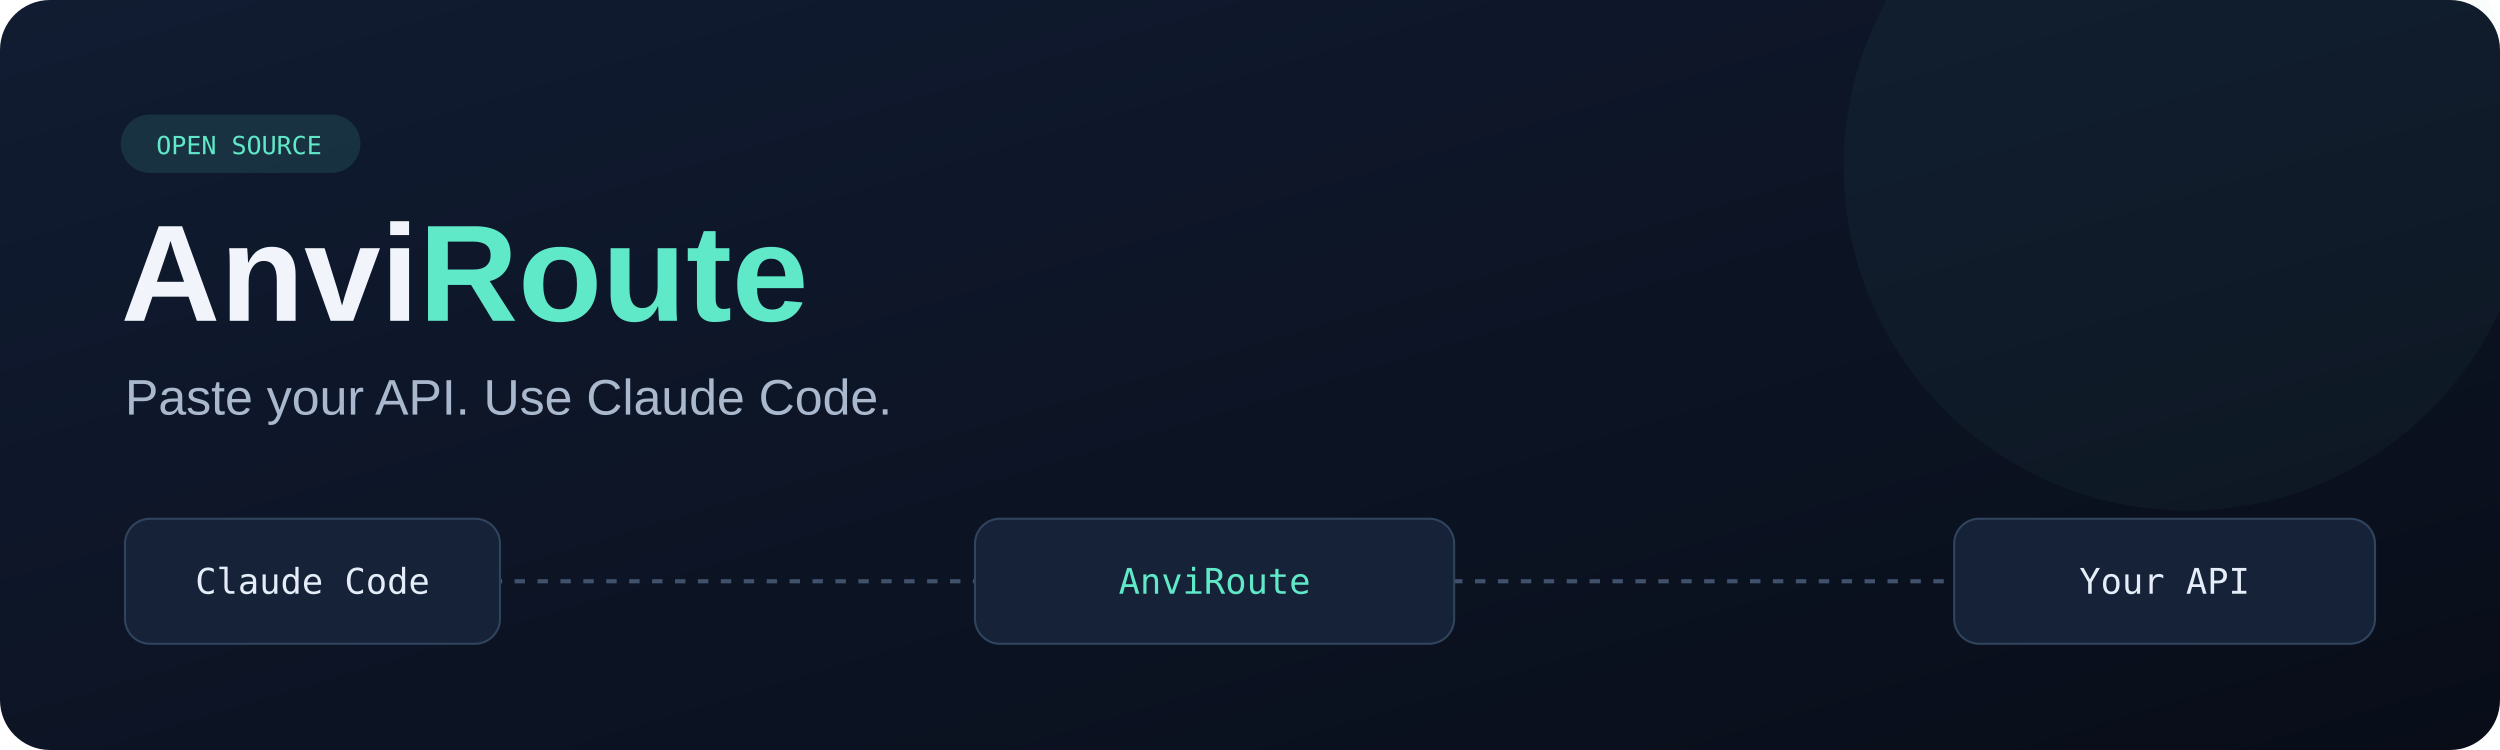
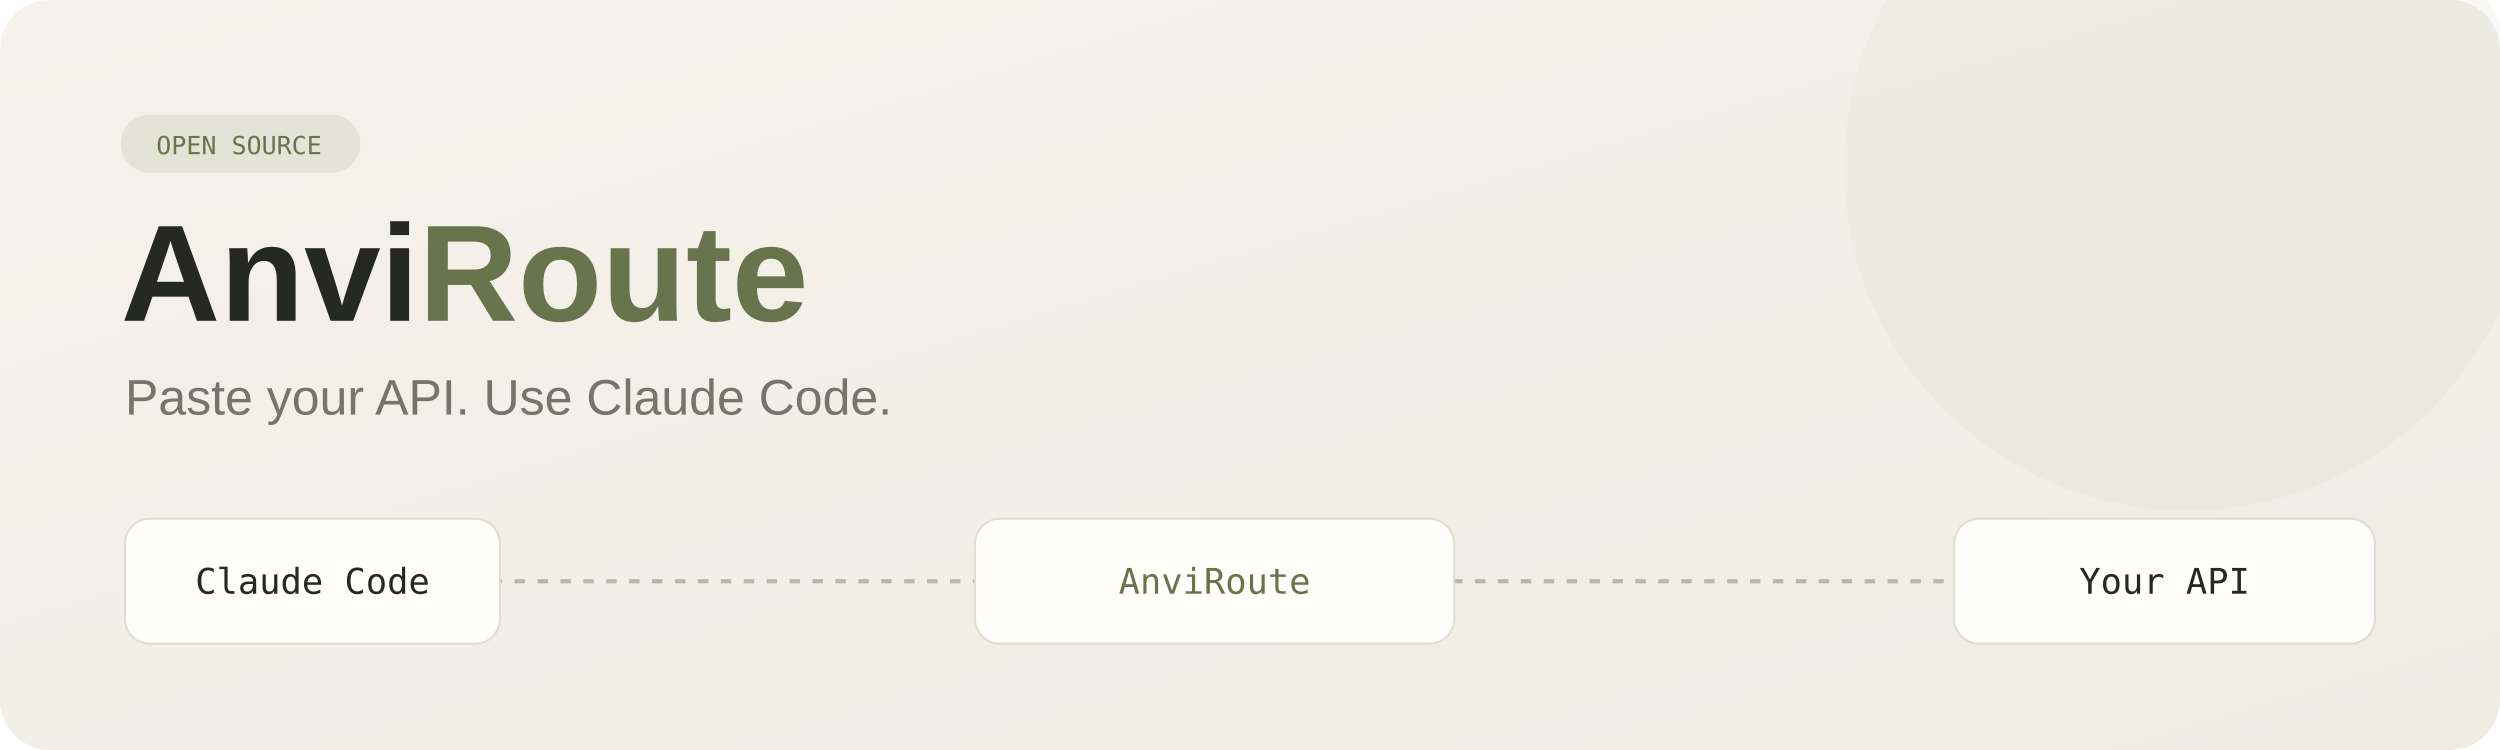
<svg xmlns="http://www.w3.org/2000/svg" width="1200" height="360" viewBox="0 0 1200 360" role="img" aria-label="AnviRoute — Paste your API. Use Claude Code.">
  <defs>
    <linearGradient id="bg" x2="1" y2="1">
-       <stop stop-color="#111c32" />
-       <stop offset="1" stop-color="#080d18" />
+       <stop stop-color="#f5f2eb" />
+       <stop offset="1" stop-color="#eeece3" />
    </linearGradient>
  </defs>
  <rect width="1200" height="360" rx="24" fill="url(#bg)" />
-   <circle cx="1050" cy="80" r="165" fill="#60e9c8" opacity=".04" />
-   <rect x="58" y="55" width="115" height="28" rx="14" fill="#60e9c8" opacity=".12" />
-   <text x="75" y="74" fill="#60e9c8" font-family="monospace" font-size="12">OPEN SOURCE</text>
-   <text x="58" y="154" fill="#f1f5fb" font-family="Segoe UI,Arial,sans-serif" font-size="66" font-weight="700">Anvi<tspan fill="#60e9c8">Route</tspan>
+   <circle cx="1050" cy="80" r="165" fill="#69744d" opacity=".04" />
+   <rect x="58" y="55" width="115" height="28" rx="14" fill="#69744d" opacity=".12" />
+   <text x="75" y="74" fill="#69744d" font-family="monospace" font-size="12">OPEN SOURCE</text>
+   <text x="58" y="154" fill="#262822" font-family="Segoe UI,Arial,sans-serif" font-size="66" font-weight="700">Anvi<tspan fill="#69744d">Route</tspan>
  </text>
-   <text x="60" y="199" fill="#aab8ce" font-family="Segoe UI,Arial,sans-serif" font-size="24">Paste your API. Use Claude Code.</text>
-   <path d="M225 279H468M697 279H938" stroke="#40516c" stroke-width="2" stroke-dasharray="5 6" />
-   <g fill="#152238" stroke="#30445d">
+   <text x="60" y="199" fill="#74766b" font-family="Segoe UI,Arial,sans-serif" font-size="24">Paste your API. Use Claude Code.</text>
+   <path d="M225 279H468M697 279H938" stroke="#b4b8a5" stroke-width="2" stroke-dasharray="5 6" />
+   <g fill="#fffefa" stroke="#deded2">
    <rect x="60" y="249" width="180" height="60" rx="12" />
    <rect x="468" y="249" width="230" height="60" rx="12" />
    <rect x="938" y="249" width="202" height="60" rx="12" />
  </g>
  <g font-family="monospace" font-size="17" text-anchor="middle">
-     <text x="150" y="285" fill="#e5edf9">Claude Code</text>
-     <text x="583" y="285" fill="#60e9c8">AnviRoute</text>
-     <text x="1039" y="285" fill="#e5edf9">Your API</text>
+     <text x="150" y="285" fill="#262822">Claude Code</text>
+     <text x="583" y="285" fill="#69744d">AnviRoute</text>
+     <text x="1039" y="285" fill="#262822">Your API</text>
  </g>
</svg>
